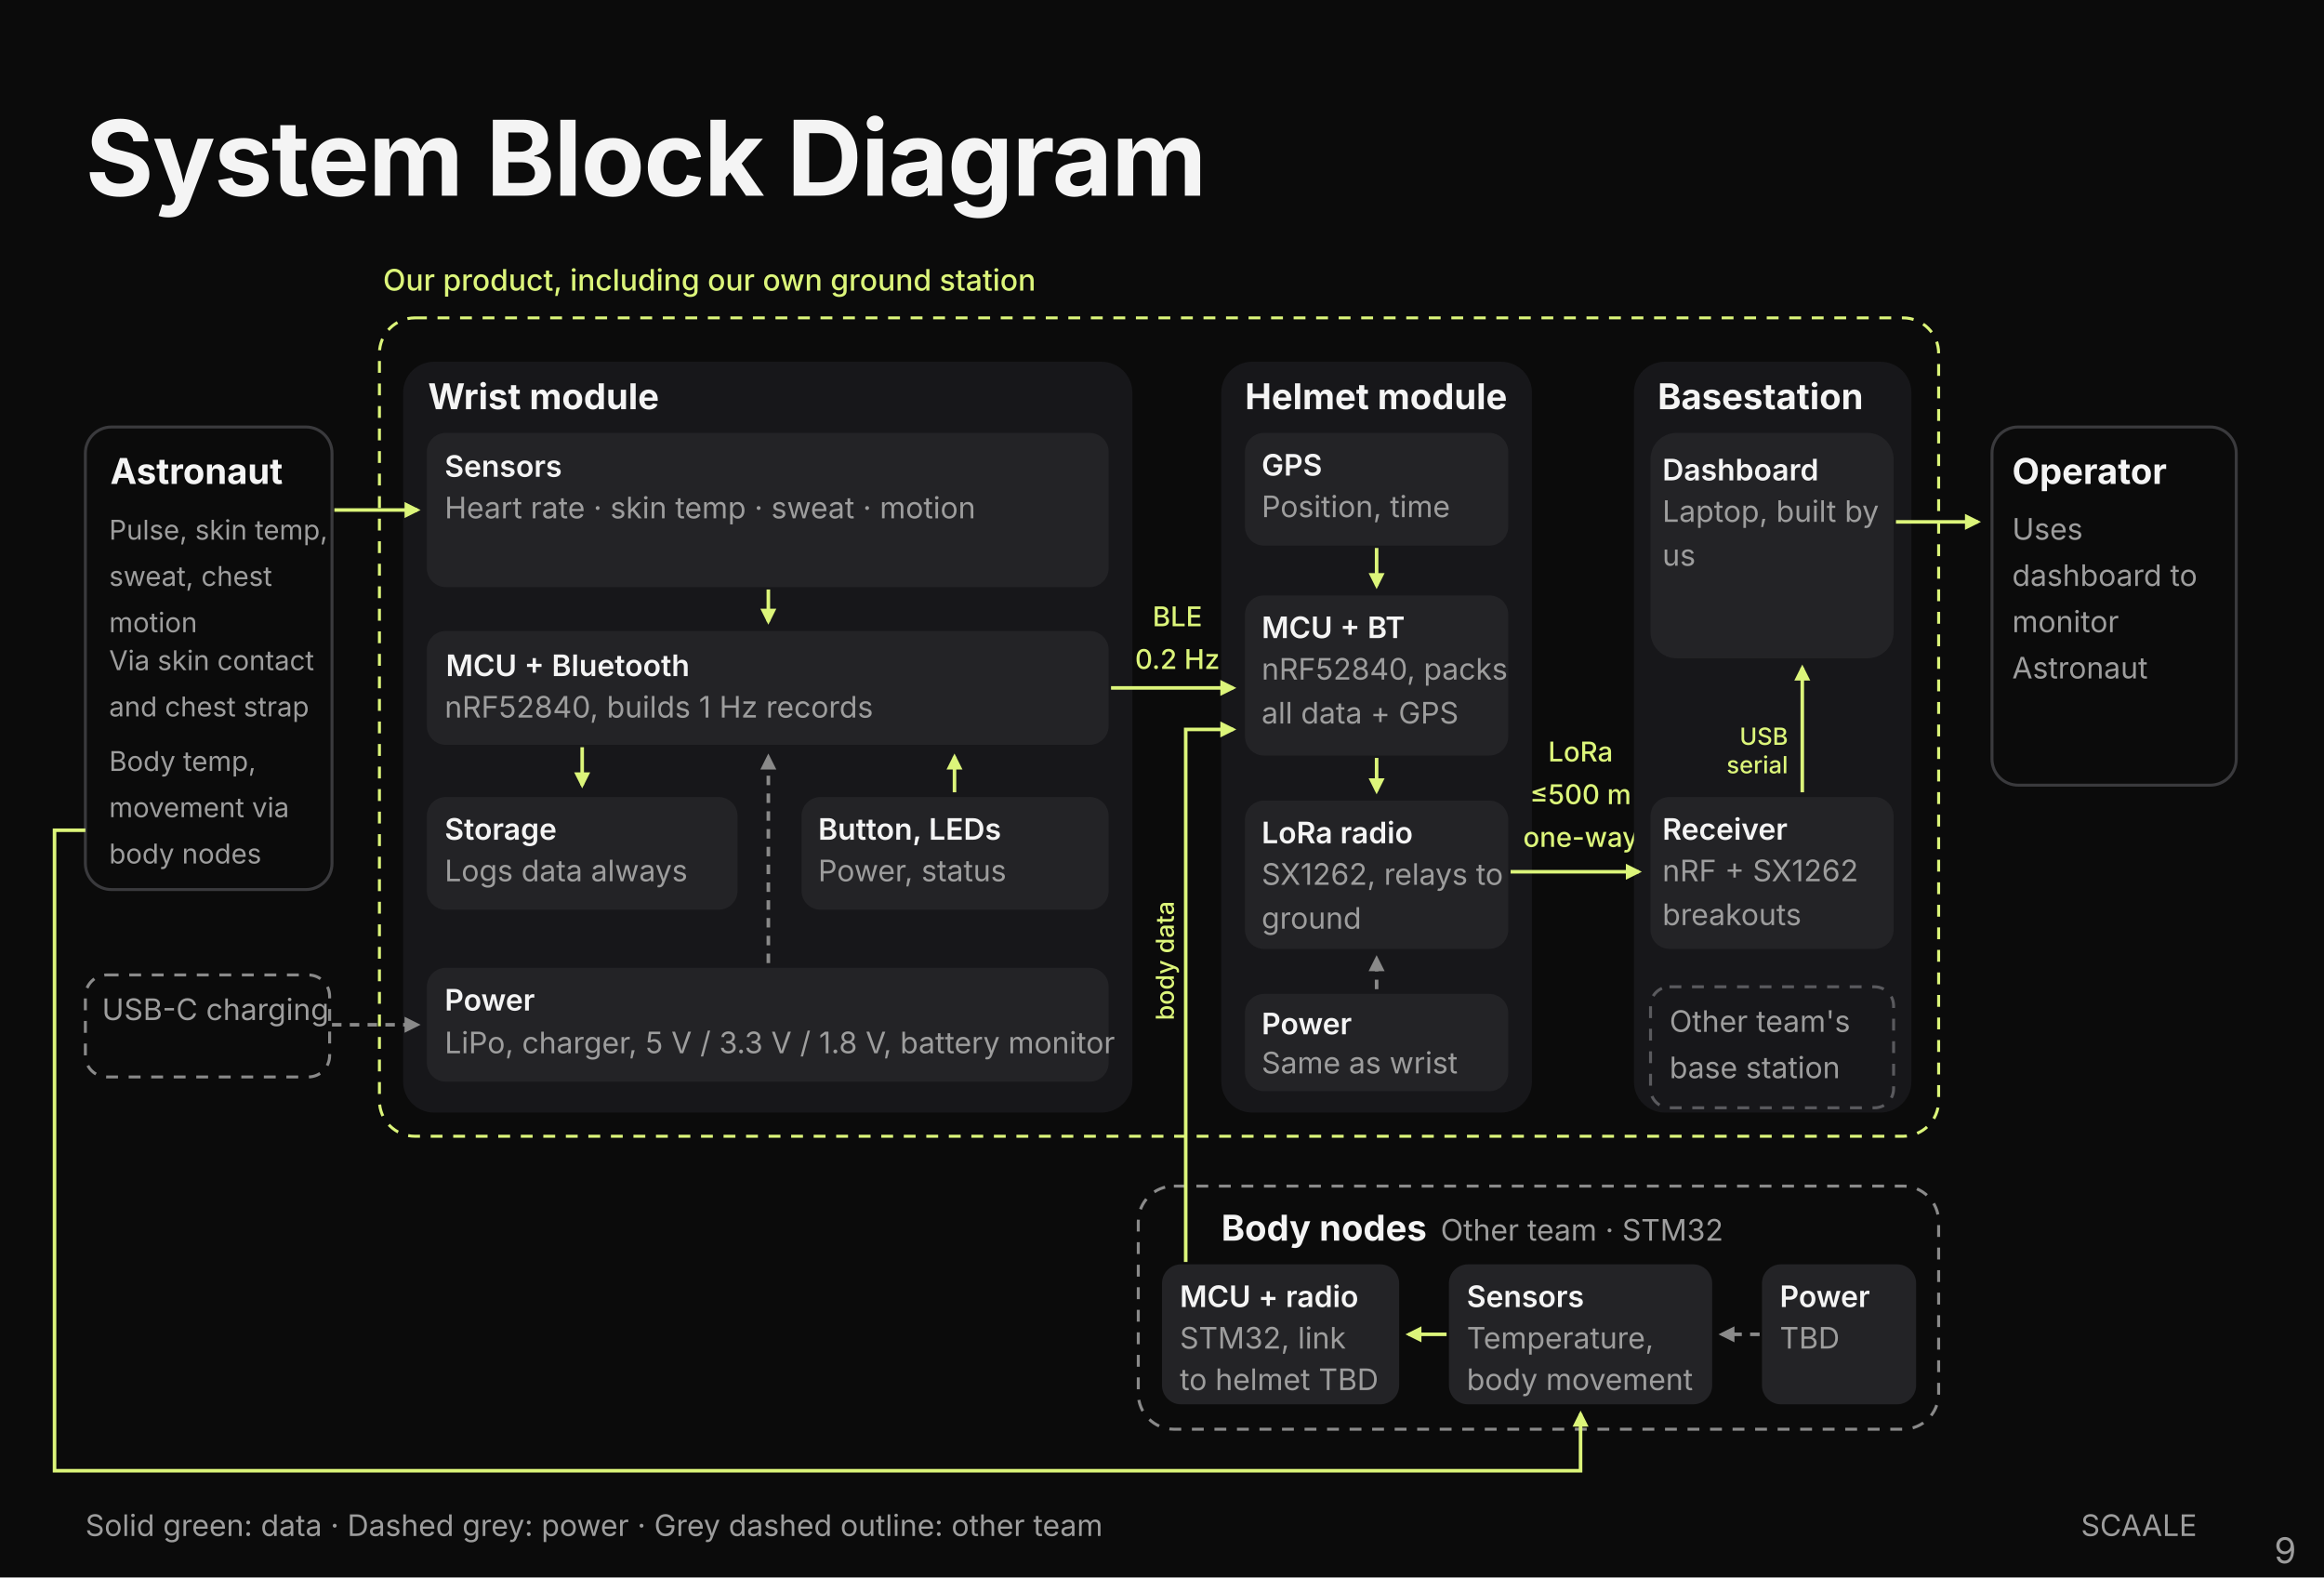
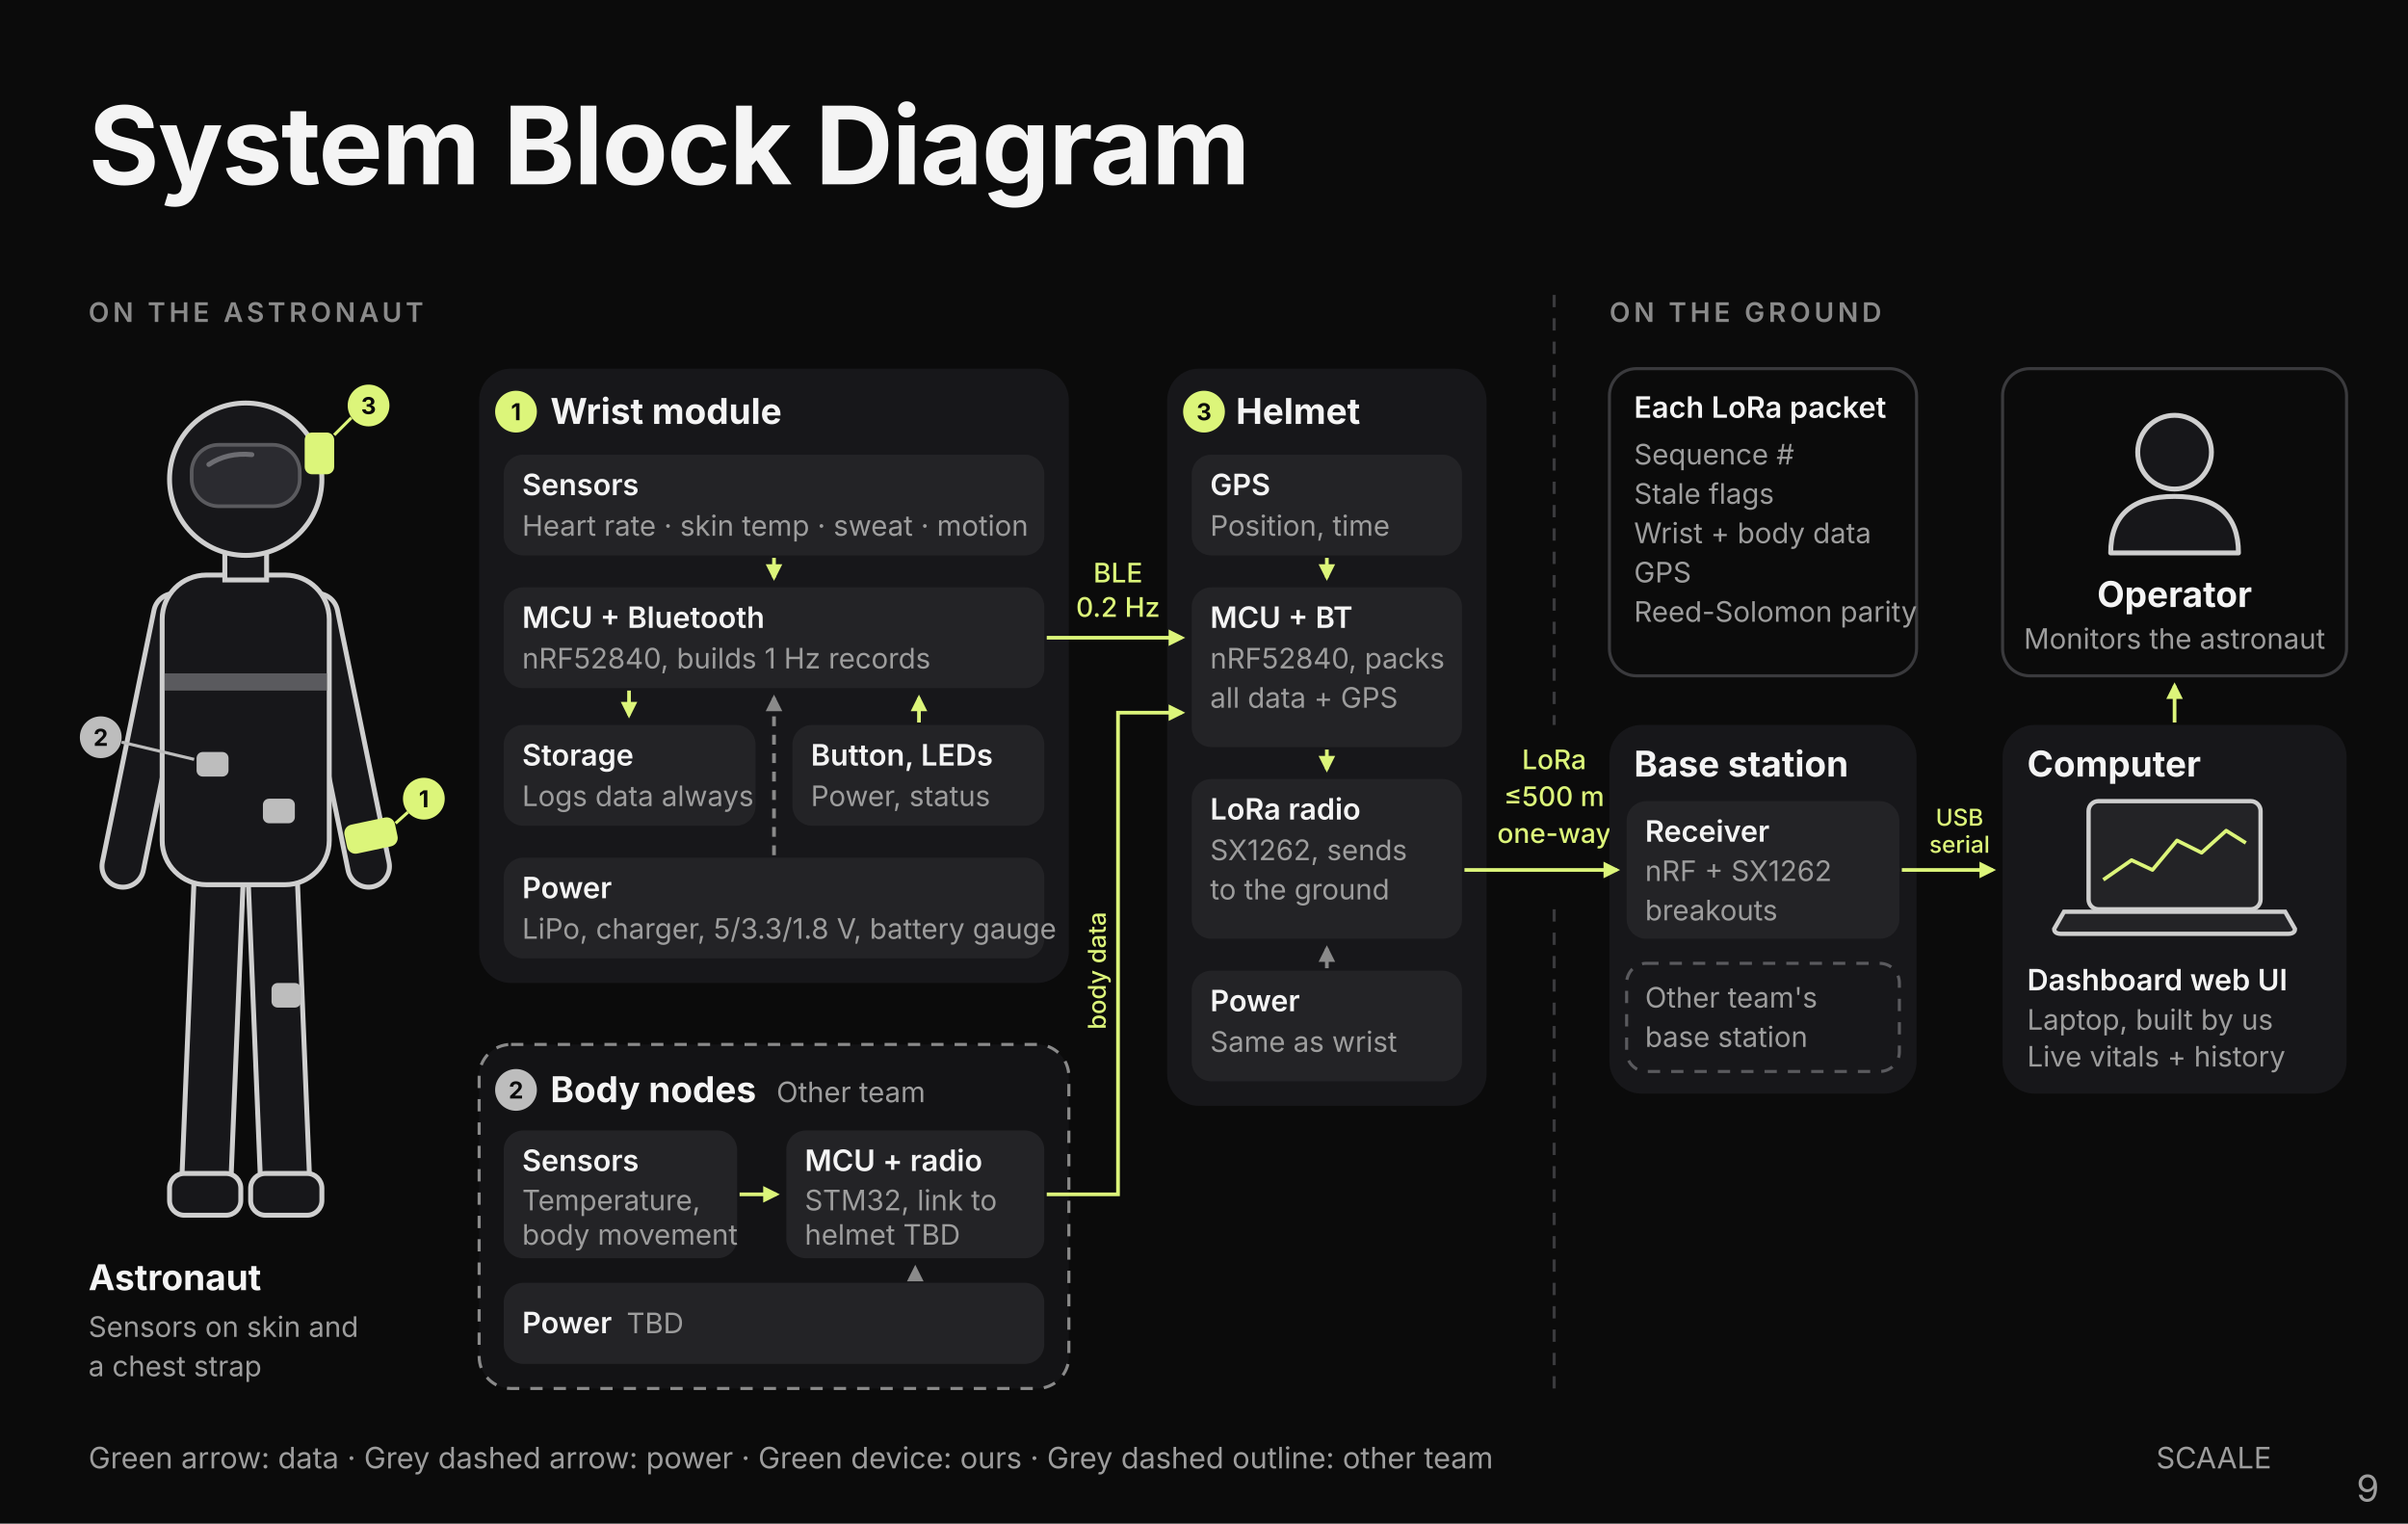
- <svg xmlns="http://www.w3.org/2000/svg" viewBox="0 0 1960 1330" width="1960" height="1330" font-family="Satoshi, 'General Sans', 'Avenir Next', Inter, 'Helvetica Neue', Arial, sans-serif">
+ <svg xmlns="http://www.w3.org/2000/svg" viewBox="0 0 1960 1240" width="1960" height="1240" font-family="Satoshi, 'General Sans', 'Avenir Next', Inter, 'Helvetica Neue', Arial, sans-serif">
  <defs>
    <style>
-       .title   { fill: #f4f4f4; font-size: 88px; font-weight: 700; letter-spacing: -1px; }
-       .accent  { fill: #dcf57a; }
-       .h2      { fill: #f4f4f4; font-size: 30px; font-weight: 700; }
-       .h3      { fill: #f4f4f4; font-size: 25px; font-weight: 600; }
-       .body    { fill: #9d9d9d; font-size: 25px; font-weight: 400; }
-       .label   { fill: #dcf57a; font-size: 23px; font-weight: 500; }
-       .foot    { fill: #9d9d9d; font-size: 25px; }
-       .panel   { fill: #17171a; }
-       .card    { fill: #232326; }
-       .data    { stroke: #dcf57a; stroke-width: 3; fill: none; }
-       .power   { stroke: #8a8a8a; stroke-width: 3; fill: none; stroke-dasharray: 8 7; }
-       .ours    { stroke: #dcf57a; stroke-width: 2.5; fill: none; stroke-dasharray: 10 9; }
-       .theirs  { stroke: #8a8a8a; stroke-width: 2.5; fill: none; stroke-dasharray: 10 9; }
+       .title  { fill: #f4f4f4; font-size: 88px; font-weight: 700; letter-spacing: -1px; }
+       .zone   { fill: #8a8a8a; font-size: 22px; font-weight: 600; letter-spacing: 3px; }
+       .h2     { fill: #f4f4f4; font-size: 29px; font-weight: 700; }
+       .h3     { fill: #f4f4f4; font-size: 24px; font-weight: 600; }
+       .body   { fill: #9d9d9d; font-size: 23px; font-weight: 400; }
+       .label  { fill: #dcf57a; font-size: 22px; font-weight: 500; }
+       .foot   { fill: #9d9d9d; font-size: 24px; }
+       .badge  { font-size: 19px; font-weight: 700; fill: #0b0b0b; }
+       .panel  { fill: #17171a; }
+       .card   { fill: #232326; }
+       .data   { stroke: #dcf57a; stroke-width: 3; fill: none; }
+       .power  { stroke: #8a8a8a; stroke-width: 3; fill: none; stroke-dasharray: 8 7; }
+       .theirs { stroke: #8a8a8a; stroke-width: 2.5; fill: #131315; stroke-dasharray: 10 9; }
+       .line   { stroke: #cfcfcf; stroke-linecap: round; fill: none; }
+       .limb   { stroke: #17171a; stroke-linecap: round; fill: none; }
    </style>
    <marker id="ah" viewBox="0 0 10 10" refX="8" refY="5" markerWidth="4.5" markerHeight="4.5" orient="auto-start-reverse">
      <path d="M0,0 L10,5 L0,10 z" fill="#dcf57a" />
    </marker>
    <marker id="ahg" viewBox="0 0 10 10" refX="8" refY="5" markerWidth="4.5" markerHeight="4.5" orient="auto-start-reverse">
      <path d="M0,0 L10,5 L0,10 z" fill="#8a8a8a" />
    </marker>
  </defs>
-   <rect width="1960" height="1330" fill="#0b0b0b" />
-   <text class="title" x="72" y="165">System Block Diagram</text>
-   <text class="label" x="323" y="245" style="font-size:25px">Our product, including our own ground station</text>
-   <rect x="72" y="360" width="208" height="390" rx="22" fill="none" stroke="#3a3a3d" stroke-width="2.5" />
-   <text class="h2" x="93" y="408">Astronaut</text>
-   <text class="body" style="font-size:23px">
-     <tspan x="92" y="455">Pulse, skin temp,</tspan>
-     <tspan x="92" y="494">sweat, chest</tspan>
-     <tspan x="92" y="533">motion</tspan>
-     <tspan x="92" y="565">Via skin contact</tspan>
-     <tspan x="92" y="604">and chest strap</tspan>
-     <tspan x="92" y="650">Body temp,</tspan>
-     <tspan x="92" y="689">movement via</tspan>
-     <tspan x="92" y="728">body nodes</tspan>
+   <rect width="1960" height="1240" fill="#0b0b0b" />
+   <text class="title" x="72" y="150">System Block Diagram</text>
+   <text class="zone" x="72" y="262">ON THE ASTRONAUT</text>
+   <text class="zone" x="1310" y="262">ON THE GROUND</text>
+   <path d="M1265,240 L1265,590 M1265,740 L1265,1130" stroke="#3a3a3d" stroke-width="2.5" stroke-dasharray="10 9" />
+   <g>
+     <path class="line" d="M178,715 L168,960 M222,715 L232,960" stroke-width="44" />
+     <path class="limb" d="M178,715 L168,960 M222,715 L232,960" stroke-width="36" />
+     <rect x="138" y="955" width="58" height="34" rx="12" fill="#17171a" stroke="#cfcfcf" stroke-width="4" />
+     <rect x="204" y="955" width="58" height="34" rx="12" fill="#17171a" stroke="#cfcfcf" stroke-width="4" />
+     <path class="line" d="M142,500 L100,705 M258,500 L300,705" stroke-width="38" />
+     <path class="limb" d="M142,500 L100,705 M258,500 L300,705" stroke-width="30" />
+     <rect x="132" y="468" width="136" height="252" rx="36" fill="#17171a" stroke="#cfcfcf" stroke-width="4" />
+     <rect x="134" y="548" width="132" height="14" fill="#5a5a5e" />
+     <rect x="183" y="448" width="34" height="24" fill="#17171a" stroke="#cfcfcf" stroke-width="4" />
+     <circle cx="200" cy="390" r="62" fill="#17171a" stroke="#cfcfcf" stroke-width="4" />
+     <rect x="156" y="362" width="88" height="50" rx="22" fill="#2b2b30" stroke="#5a5a5e" stroke-width="3" />
+     <path d="M170,378 Q185,368 205,370" stroke="#6d6d72" stroke-width="4" fill="none" stroke-linecap="round" />
+     <rect x="248" y="352" width="24" height="34" rx="6" fill="#dcf57a" />
+     <rect x="281" y="668" width="42" height="24" rx="7" fill="#dcf57a" transform="rotate(-12 302 680)" />
+     <rect x="160" y="612" width="26" height="20" rx="5" fill="#bdbdbd" />
+     <rect x="214" y="650" width="26" height="20" rx="5" fill="#bdbdbd" />
+     <rect x="221" y="800" width="24" height="20" rx="5" fill="#bdbdbd" />
+     <circle cx="300" cy="330" r="17" fill="#dcf57a" />
+     <text class="badge" x="300" y="337" text-anchor="middle">3</text>
+     <path d="M286,340 L272,354" stroke="#dcf57a" stroke-width="2.5" />
+     <circle cx="345" cy="650" r="17" fill="#dcf57a" />
+     <text class="badge" x="345" y="657" text-anchor="middle">1</text>
+     <path d="M332,661 L322,670" stroke="#dcf57a" stroke-width="2.5" />
+     <circle cx="82" cy="600" r="17" fill="#bdbdbd" />
+     <text class="badge" x="82" y="607" text-anchor="middle">2</text>
+     <path d="M99,604 L158,618" stroke="#bdbdbd" stroke-width="2.5" />
+   </g>
+   <text class="h2" x="72" y="1050">Astronaut</text>
+   <text class="body">
+     <tspan x="72" y="1088">Sensors on skin and</tspan>
+     <tspan x="72" y="1120">a chest strap</tspan>
  </text>
-   <rect x="72" y="822" width="206" height="86" rx="18" fill="none" stroke="#8a8a8a" stroke-width="2.5" stroke-dasharray="10 9" />
-   <text class="body" x="86" y="860" fill="#c9c9c9">USB-C charging</text>
-   <rect class="ours" x="320" y="268" width="1315" height="690" rx="30" />
-   <rect class="panel" x="340" y="305" width="615" height="633" rx="26" />
-   <text class="h2" x="361" y="345">Wrist module</text>
-   <rect class="card" x="360" y="365" width="575" height="130" rx="16" />
-   <text class="h3" x="375" y="402">Sensors</text>
-   <text class="body" x="375" y="437">Heart rate · skin temp · sweat · motion</text>
-   <rect class="card" x="360" y="532" width="575" height="96" rx="16" />
-   <text class="h3" x="376" y="570">MCU + Bluetooth</text>
-   <text class="body" x="375" y="605">nRF52840, builds 1 Hz records</text>
-   <rect class="card" x="360" y="672" width="262" height="95" rx="16" />
-   <text class="h3" x="375" y="708">Storage</text>
-   <text class="body" x="375" y="743">Logs data always</text>
-   <rect class="card" x="676" y="672" width="259" height="95" rx="16" />
-   <text class="h3" x="690" y="708">Button, LEDs</text>
-   <text class="body" x="690" y="743">Power, status</text>
-   <rect class="card" x="360" y="816" width="575" height="96" rx="16" />
-   <text class="h3" x="375" y="852">Power</text>
-   <text class="body" x="375" y="888">LiPo, charger, 5 V / 3.3 V / 1.8 V, battery monitor</text>
-   <text class="label" x="993" y="528" text-anchor="middle">BLE</text>
-   <text class="label" x="993" y="564" text-anchor="middle">0.2 Hz</text>
-   <rect class="panel" x="1030" y="305" width="262" height="633" rx="26" />
-   <text class="h2" x="1050" y="345">Helmet module</text>
-   <rect class="card" x="1050" y="365" width="222" height="95" rx="16" />
-   <text class="h3" x="1064" y="401">GPS</text>
-   <text class="body" x="1064" y="436">Position, time</text>
-   <rect class="card" x="1050" y="502" width="222" height="135" rx="16" />
-   <text class="h3" x="1064" y="538">MCU + BT</text>
+   <rect class="panel" x="390" y="300" width="480" height="500" rx="26" />
+   <circle cx="420" cy="335" r="17" fill="#dcf57a" />
+   <text class="badge" x="420" y="342" text-anchor="middle">1</text>
+   <text class="h2" x="448" y="345">Wrist module</text>
+   <rect class="card" x="410" y="370" width="440" height="82" rx="16" />
+   <text class="h3" x="425" y="403">Sensors</text>
+   <text class="body" x="425" y="436">Heart rate · skin temp · sweat · motion</text>
+   <rect class="card" x="410" y="478" width="440" height="82" rx="16" />
+   <text class="h3" x="425" y="511">MCU + Bluetooth</text>
+   <text class="body" x="425" y="544">nRF52840, builds 1 Hz records</text>
+   <rect class="card" x="410" y="590" width="205" height="82" rx="16" />
+   <text class="h3" x="425" y="623">Storage</text>
+   <text class="body" x="425" y="656">Logs data always</text>
+   <rect class="card" x="645" y="590" width="205" height="82" rx="16" />
+   <text class="h3" x="660" y="623">Button, LEDs</text>
+   <text class="body" x="660" y="656">Power, status</text>
+   <rect class="card" x="410" y="698" width="440" height="82" rx="16" />
+   <text class="h3" x="425" y="731">Power</text>
+   <text class="body" x="425" y="764">LiPo, charger, 5/3.3/1.8 V, battery gauge</text>
+   <rect class="theirs" x="390" y="850" width="480" height="280" rx="26" />
+   <circle cx="420" cy="887" r="17" fill="#bdbdbd" />
+   <text class="badge" x="420" y="894" text-anchor="middle">2</text>
+   <text class="h2" x="448" y="897">Body nodes</text>
+   <text class="body" x="632" y="897">Other team</text>
+   <rect class="card" x="410" y="920" width="190" height="104" rx="16" />
+   <text class="h3" x="425" y="953">Sensors</text>
  <text class="body">
-     <tspan x="1064" y="573">nRF52840, packs</tspan>
-     <tspan x="1064" y="610">all data + GPS</tspan>
+     <tspan x="425" y="985">Temperature,</tspan>
+     <tspan x="425" y="1013">body movement</tspan>
  </text>
-   <rect class="card" x="1050" y="675" width="222" height="125" rx="16" />
-   <text class="h3" x="1064" y="711">LoRa radio</text>
+   <rect class="card" x="640" y="920" width="210" height="104" rx="16" />
+   <text class="h3" x="655" y="953">MCU + radio</text>
  <text class="body">
-     <tspan x="1064" y="746">SX1262, relays to</tspan>
-     <tspan x="1064" y="783">ground</tspan>
+     <tspan x="655" y="985">STM32, link to</tspan>
+     <tspan x="655" y="1013">helmet TBD</tspan>
  </text>
-   <rect class="card" x="1050" y="838" width="222" height="82" rx="16" />
-   <text class="h3" x="1064" y="872">Power</text>
-   <text class="body" x="1064" y="905">Same as wrist</text>
-   <text class="label" x="1333" y="642" text-anchor="middle">LoRa</text>
-   <text class="label" x="1333" y="678" text-anchor="middle">≤500 m</text>
-   <text class="label" x="1333" y="714" text-anchor="middle">one-way</text>
-   <rect class="panel" x="1378" y="305" width="234" height="633" rx="26" />
-   <text class="h2" x="1398" y="345">Basestation</text>
-   <rect class="card" x="1392" y="365" width="205" height="190" rx="22" />
-   <text class="h3" x="1402" y="405">Dashboard</text>
+   <rect class="card" x="410" y="1044" width="440" height="66" rx="16" />
+   <text class="h3" x="425" y="1085">Power</text>
+   <text class="body" x="510" y="1085">TBD</text>
+   <rect class="panel" x="950" y="300" width="260" height="600" rx="26" />
+   <circle cx="980" cy="335" r="17" fill="#dcf57a" />
+   <text class="badge" x="980" y="342" text-anchor="middle">3</text>
+   <text class="h2" x="1006" y="345">Helmet</text>
+   <rect class="card" x="970" y="370" width="220" height="82" rx="16" />
+   <text class="h3" x="985" y="403">GPS</text>
+   <text class="body" x="985" y="436">Position, time</text>
+   <rect class="card" x="970" y="478" width="220" height="130" rx="16" />
+   <text class="h3" x="985" y="511">MCU + BT</text>
  <text class="body">
-     <tspan x="1402" y="440">Laptop, built by</tspan>
-     <tspan x="1402" y="477">us</tspan>
+     <tspan x="985" y="544">nRF52840, packs</tspan>
+     <tspan x="985" y="576">all data + GPS</tspan>
  </text>
-   <rect class="card" x="1392" y="672" width="205" height="128" rx="16" />
-   <text class="h3" x="1402" y="708">Receiver</text>
+   <rect class="card" x="970" y="634" width="220" height="130" rx="16" />
+   <text class="h3" x="985" y="667">LoRa radio</text>
  <text class="body">
-     <tspan x="1402" y="743">nRF + SX1262</tspan>
-     <tspan x="1402" y="780">breakouts</tspan>
+     <tspan x="985" y="700">SX1262, sends</tspan>
+     <tspan x="985" y="732">to the ground</tspan>
  </text>
-   <text class="label" x="1508" y="628" text-anchor="end" style="font-size:20px">USB</text>
-   <text class="label" x="1508" y="652" text-anchor="end" style="font-size:20px">serial</text>
-   <rect x="1392" y="832" width="205" height="102" rx="16" fill="none" stroke="#5a5a5e" stroke-width="2.5" stroke-dasharray="10 9" />
+   <rect class="card" x="970" y="790" width="220" height="90" rx="16" />
+   <text class="h3" x="985" y="823">Power</text>
+   <text class="body" x="985" y="856">Same as wrist</text>
+   <text class="label" x="1265" y="626" text-anchor="middle">LoRa</text>
+   <text class="label" x="1265" y="656" text-anchor="middle">≤500 m</text>
+   <text class="label" x="1265" y="686" text-anchor="middle">one-way</text>
+   <rect x="1310" y="300" width="250" height="250" rx="22" fill="none" stroke="#3a3a3d" stroke-width="2.5" />
+   <text class="h3" x="1330" y="340">Each LoRa packet</text>
  <text class="body">
-     <tspan x="1408" y="870">Other team's</tspan>
-     <tspan x="1408" y="909">base station</tspan>
+     <tspan x="1330" y="378">Sequence #</tspan>
+     <tspan x="1330" y="410">Stale flags</tspan>
+     <tspan x="1330" y="442">Wrist + body data</tspan>
+     <tspan x="1330" y="474">GPS</tspan>
+     <tspan x="1330" y="506">Reed-Solomon parity</tspan>
  </text>
-   <rect x="1680" y="360" width="206" height="302" rx="22" fill="none" stroke="#3a3a3d" stroke-width="2.5" />
-   <text class="h2" x="1697" y="408">Operator</text>
+   <rect class="panel" x="1310" y="590" width="250" height="300" rx="26" />
+   <text class="h2" x="1330" y="632">Base station</text>
+   <rect class="card" x="1324" y="652" width="222" height="112" rx="16" />
+   <text class="h3" x="1339" y="685">Receiver</text>
  <text class="body">
-     <tspan x="1697" y="455">Uses</tspan>
-     <tspan x="1697" y="494">dashboard to</tspan>
-     <tspan x="1697" y="533">monitor</tspan>
-     <tspan x="1697" y="572">Astronaut</tspan>
+     <tspan x="1339" y="717">nRF + SX1262</tspan>
+     <tspan x="1339" y="749">breakouts</tspan>
  </text>
-   <rect class="theirs" x="960" y="1000" width="675" height="205" rx="30" />
-   <text class="h2" x="1030" y="1046">Body nodes</text>
-   <text class="body" x="1215" y="1046">Other team · STM32</text>
-   <rect class="card" x="980" y="1066" width="200" height="118" rx="16" />
-   <text class="h3" x="995" y="1102">MCU + radio</text>
+   <rect x="1324" y="784" width="222" height="88" rx="16" fill="none" stroke="#5a5a5e" stroke-width="2.5" stroke-dasharray="10 9" />
  <text class="body">
-     <tspan x="995" y="1137">STM32, link</tspan>
-     <tspan x="995" y="1172">to helmet TBD</tspan>
+     <tspan x="1339" y="820">Other team's</tspan>
+     <tspan x="1339" y="852">base station</tspan>
  </text>
-   <rect class="card" x="1222" y="1066" width="222" height="118" rx="16" />
-   <text class="h3" x="1237" y="1102">Sensors</text>
+   <rect class="panel" x="1630" y="590" width="280" height="300" rx="26" />
+   <text class="h2" x="1650" y="632">Computer</text>
+   <rect x="1700" y="652" width="140" height="88" rx="8" fill="#232326" stroke="#cfcfcf" stroke-width="3.5" />
+   <polyline points="1712,716 1735,700 1752,708 1772,684 1792,694 1812,676 1828,686" stroke="#dcf57a" stroke-width="3" fill="none" stroke-linejoin="round" />
+   <path d="M1680,742 L1860,742 L1868,756 Q1868,760 1862,760 L1678,760 Q1672,760 1672,756 Z" fill="#232326" stroke="#cfcfcf" stroke-width="3.5" />
+   <text class="h3" x="1650" y="806">Dashboard web UI</text>
  <text class="body">
-     <tspan x="1237" y="1137">Temperature,</tspan>
-     <tspan x="1237" y="1172">body movement</tspan>
+     <tspan x="1650" y="838">Laptop, built by us</tspan>
+     <tspan x="1650" y="868">Live vitals + history</tspan>
  </text>
-   <rect class="card" x="1486" y="1066" width="130" height="118" rx="16" />
-   <text class="h3" x="1501" y="1102">Power</text>
-   <text class="body" x="1501" y="1137">TBD</text>
-   <text class="label" transform="translate(990 810) rotate(-90)" text-anchor="middle" style="font-size:21px">body data</text>
-   <path class="power" d="M280,864 L352,864" marker-end="url(#ahg)" />
-   <path class="data" d="M282,430 L352,430" marker-end="url(#ah)" />
-   <path class="data" d="M648,497 L648,524" marker-end="url(#ah)" />
-   <path class="data" d="M491,630 L491,662" marker-end="url(#ah)" />
-   <path class="power" d="M648,812 L648,638" marker-end="url(#ahg)" />
-   <path class="data" d="M805,668 L805,638" marker-end="url(#ah)" />
-   <path class="data" d="M937,580 L1040,580" marker-end="url(#ah)" />
-   <path class="data" d="M1161,462 L1161,494" marker-end="url(#ah)" />
-   <path class="data" d="M1161,639 L1161,667" marker-end="url(#ah)" />
-   <path class="power" d="M1161,834 L1161,808" marker-end="url(#ahg)" />
-   <path class="data" d="M1274,735 L1382,735" marker-end="url(#ah)" />
-   <path class="data" d="M1520,668 L1520,563" marker-end="url(#ah)" />
-   <path class="data" d="M1599,440 L1668,440" marker-end="url(#ah)" />
-   <path class="data" d="M1220,1125 L1188,1125" marker-end="url(#ah)" />
-   <path class="power" d="M1484,1125 L1452,1125" marker-end="url(#ahg)" />
-   <path class="data" d="M1000,1064 L1000,615 L1040,615" marker-end="url(#ah)" />
-   <path class="data" d="M72,700 L46,700 L46,1240 L1333,1240 L1333,1192" marker-end="url(#ah)" />
-   <text class="foot" x="72" y="1295">Solid green: data · Dashed grey: power · Grey dashed outline: other team</text>
-   <text class="foot" x="1755" y="1295" fill="#c9c9c9">SCAALE</text>
-   <text class="foot" x="1918" y="1318" fill="#f4f4f4" style="font-size:30px">9</text>
+   <rect x="1630" y="300" width="280" height="250" rx="22" fill="none" stroke="#3a3a3d" stroke-width="2.5" />
+   <circle cx="1770" cy="368" r="30" fill="#17171a" stroke="#cfcfcf" stroke-width="4" />
+   <path d="M1718,450 Q1718,404 1770,404 Q1822,404 1822,450 Z" fill="#17171a" stroke="#cfcfcf" stroke-width="4" stroke-linejoin="round" />
+   <text class="h2" x="1770" y="494" text-anchor="middle">Operator</text>
+   <text class="body" x="1770" y="528" text-anchor="middle">Monitors the astronaut</text>
+   <path class="data" d="M630,454 L630,470" marker-end="url(#ah)" />
+   <path class="data" d="M512,562 L512,582" marker-end="url(#ah)" />
+   <path class="data" d="M748,588 L748,568" marker-end="url(#ah)" />
+   <path class="power" d="M630,696 L630,568" marker-end="url(#ahg)" />
+   <path class="data" d="M602,972 L632,972" marker-end="url(#ah)" />
+   <path class="power" d="M745,1042 L745,1032" marker-end="url(#ahg)" />
+   <path class="data" d="M1080,454 L1080,470" marker-end="url(#ah)" />
+   <path class="data" d="M1080,610 L1080,626" marker-end="url(#ah)" />
+   <path class="power" d="M1080,788 L1080,772" marker-end="url(#ahg)" />
+   <path class="data" d="M852,519 L962,519" marker-end="url(#ah)" />
+   <text class="label" x="910" y="474" text-anchor="middle">BLE</text>
+   <text class="label" x="910" y="502" text-anchor="middle">0.2 Hz</text>
+   <path class="data" d="M852,972 L910,972 L910,580 L962,580" marker-end="url(#ah)" />
+   <text class="label" transform="translate(900 790) rotate(-90)" text-anchor="middle" style="font-size:20px">body data</text>
+   <path class="data" d="M1192,708 L1316,708" marker-end="url(#ah)" />
+   <path class="data" d="M1548,708 L1622,708" marker-end="url(#ah)" />
+   <text class="label" x="1595" y="672" text-anchor="middle" style="font-size:19px">USB</text>
+   <text class="label" x="1595" y="694" text-anchor="middle" style="font-size:19px">serial</text>
+   <path class="data" d="M1770,588 L1770,558" marker-end="url(#ah)" />
+   <text class="foot" x="72" y="1195">Green arrow: data · Grey dashed arrow: power · Green device: ours · Grey dashed outline: other team</text>
+   <text class="foot" x="1755" y="1195" fill="#c9c9c9">SCAALE</text>
+   <text class="foot" x="1918" y="1222" fill="#f4f4f4" style="font-size:30px">9</text>
</svg>
